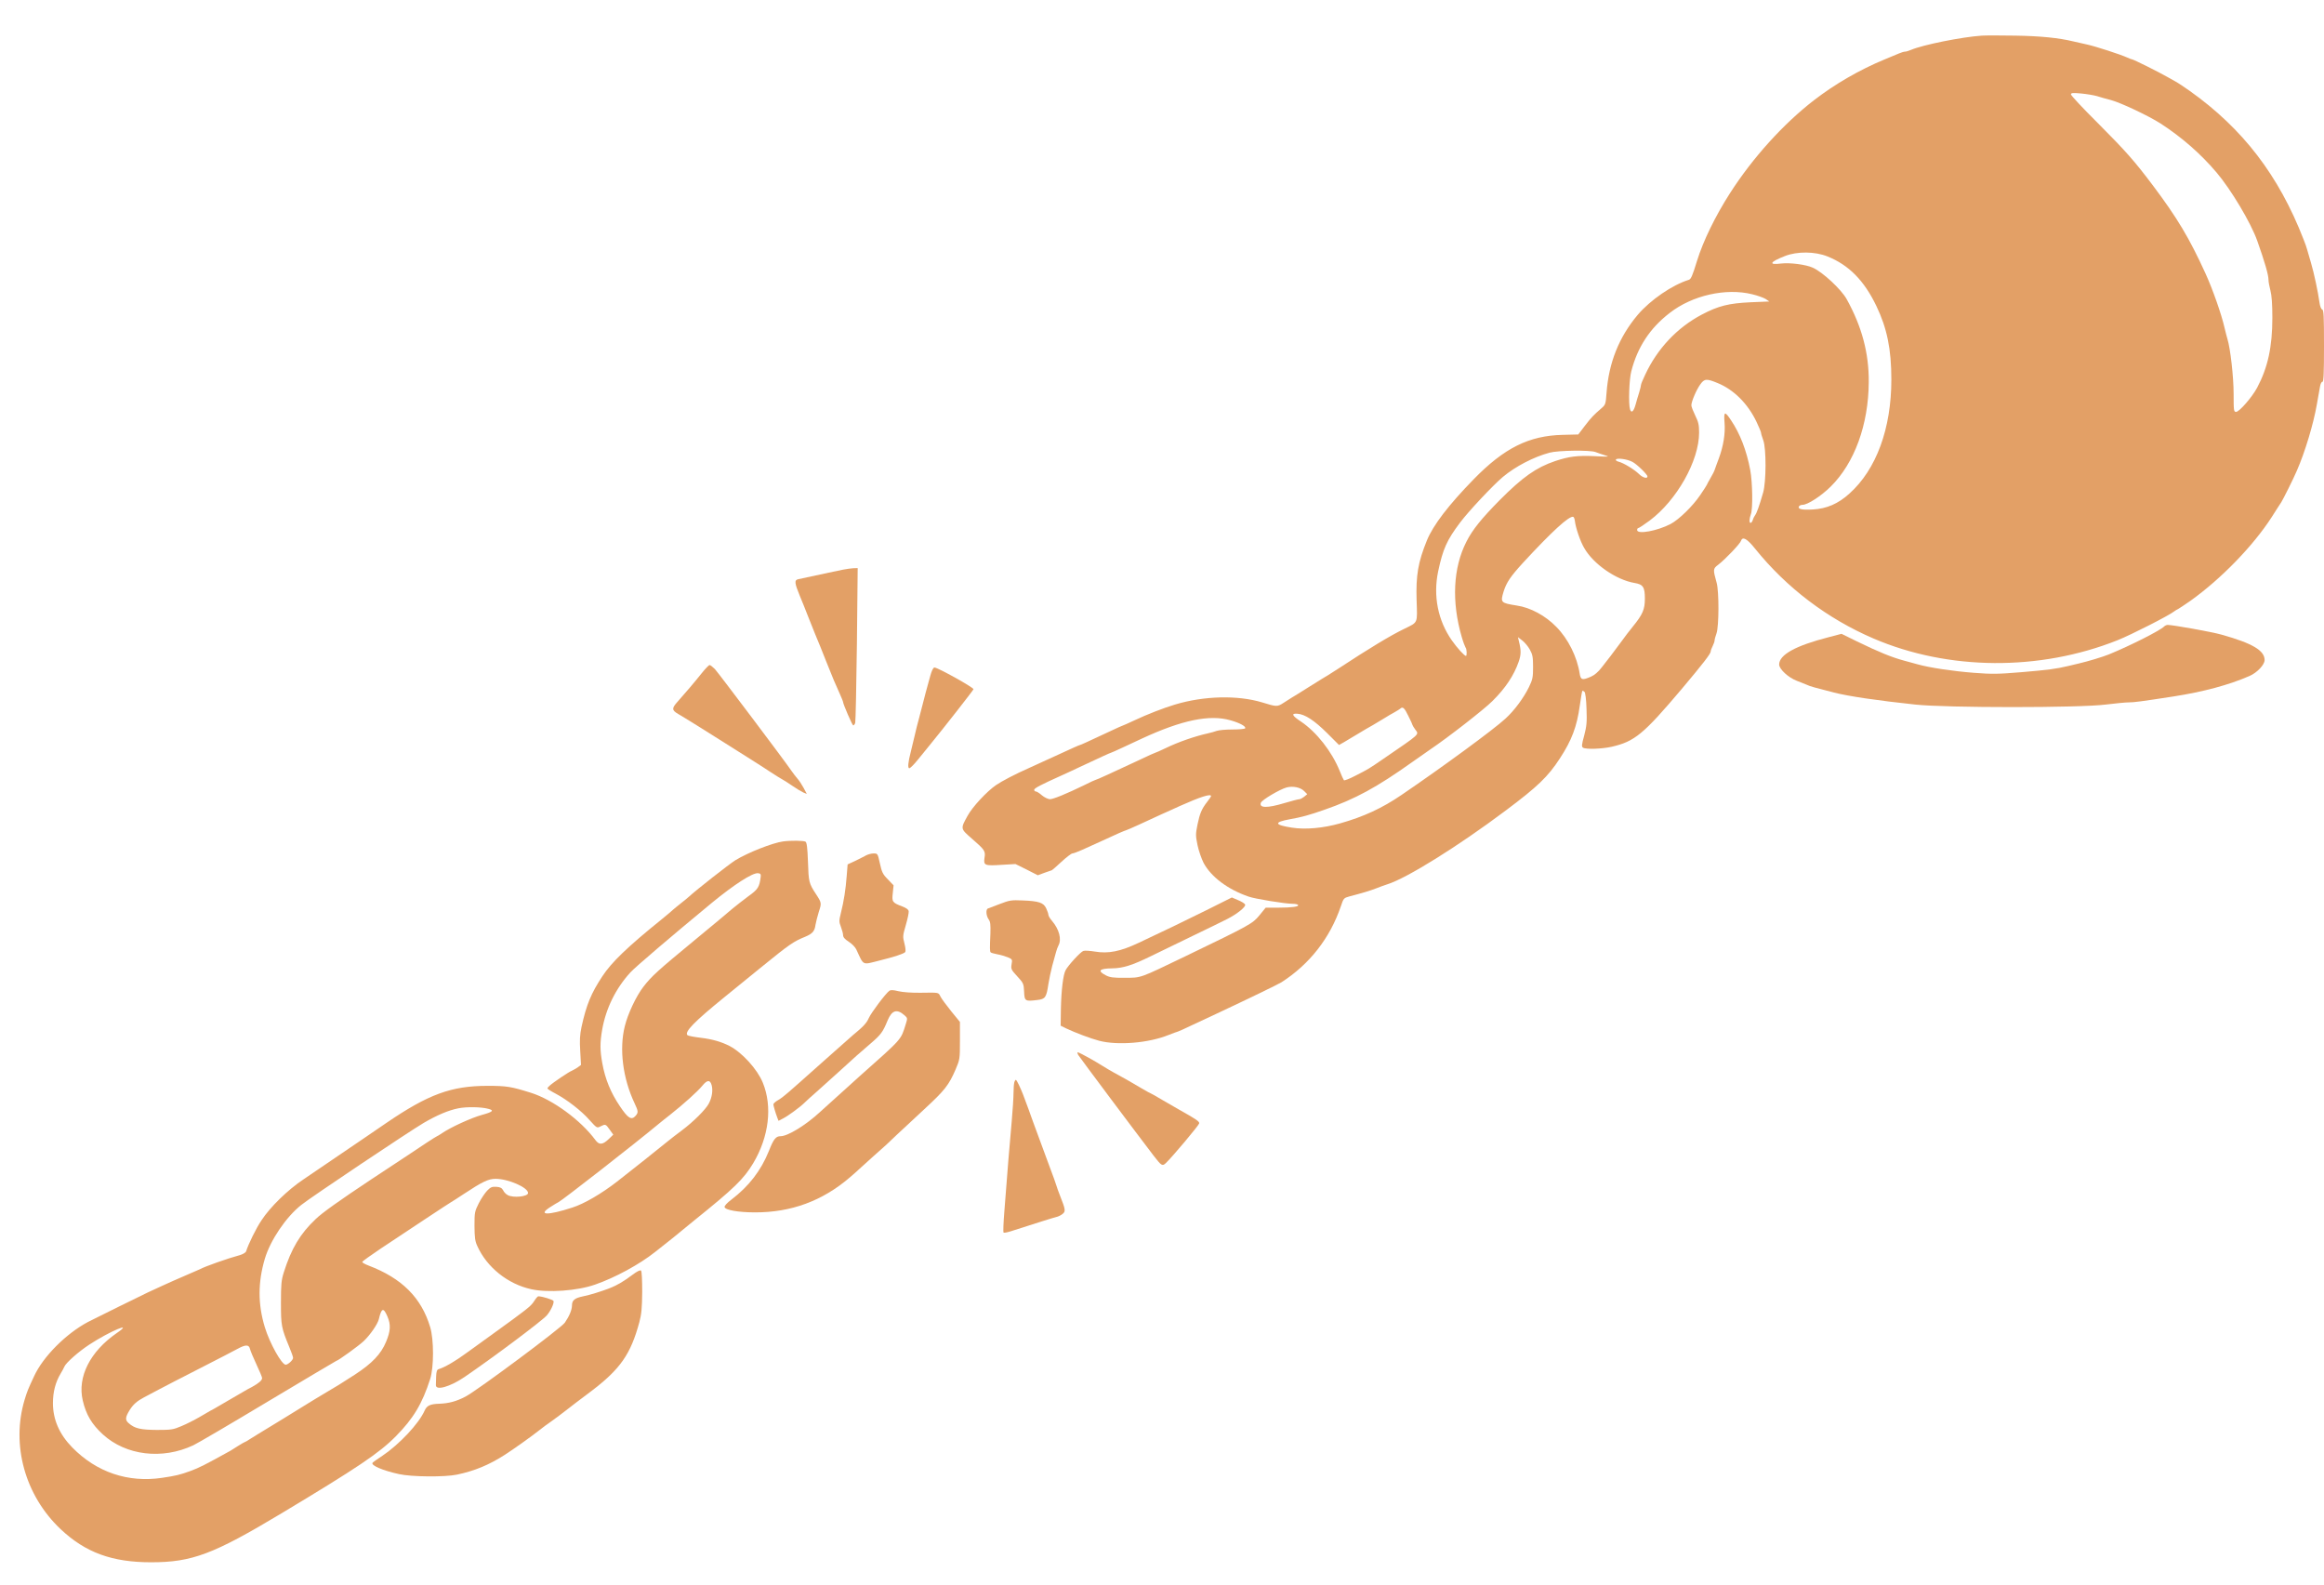
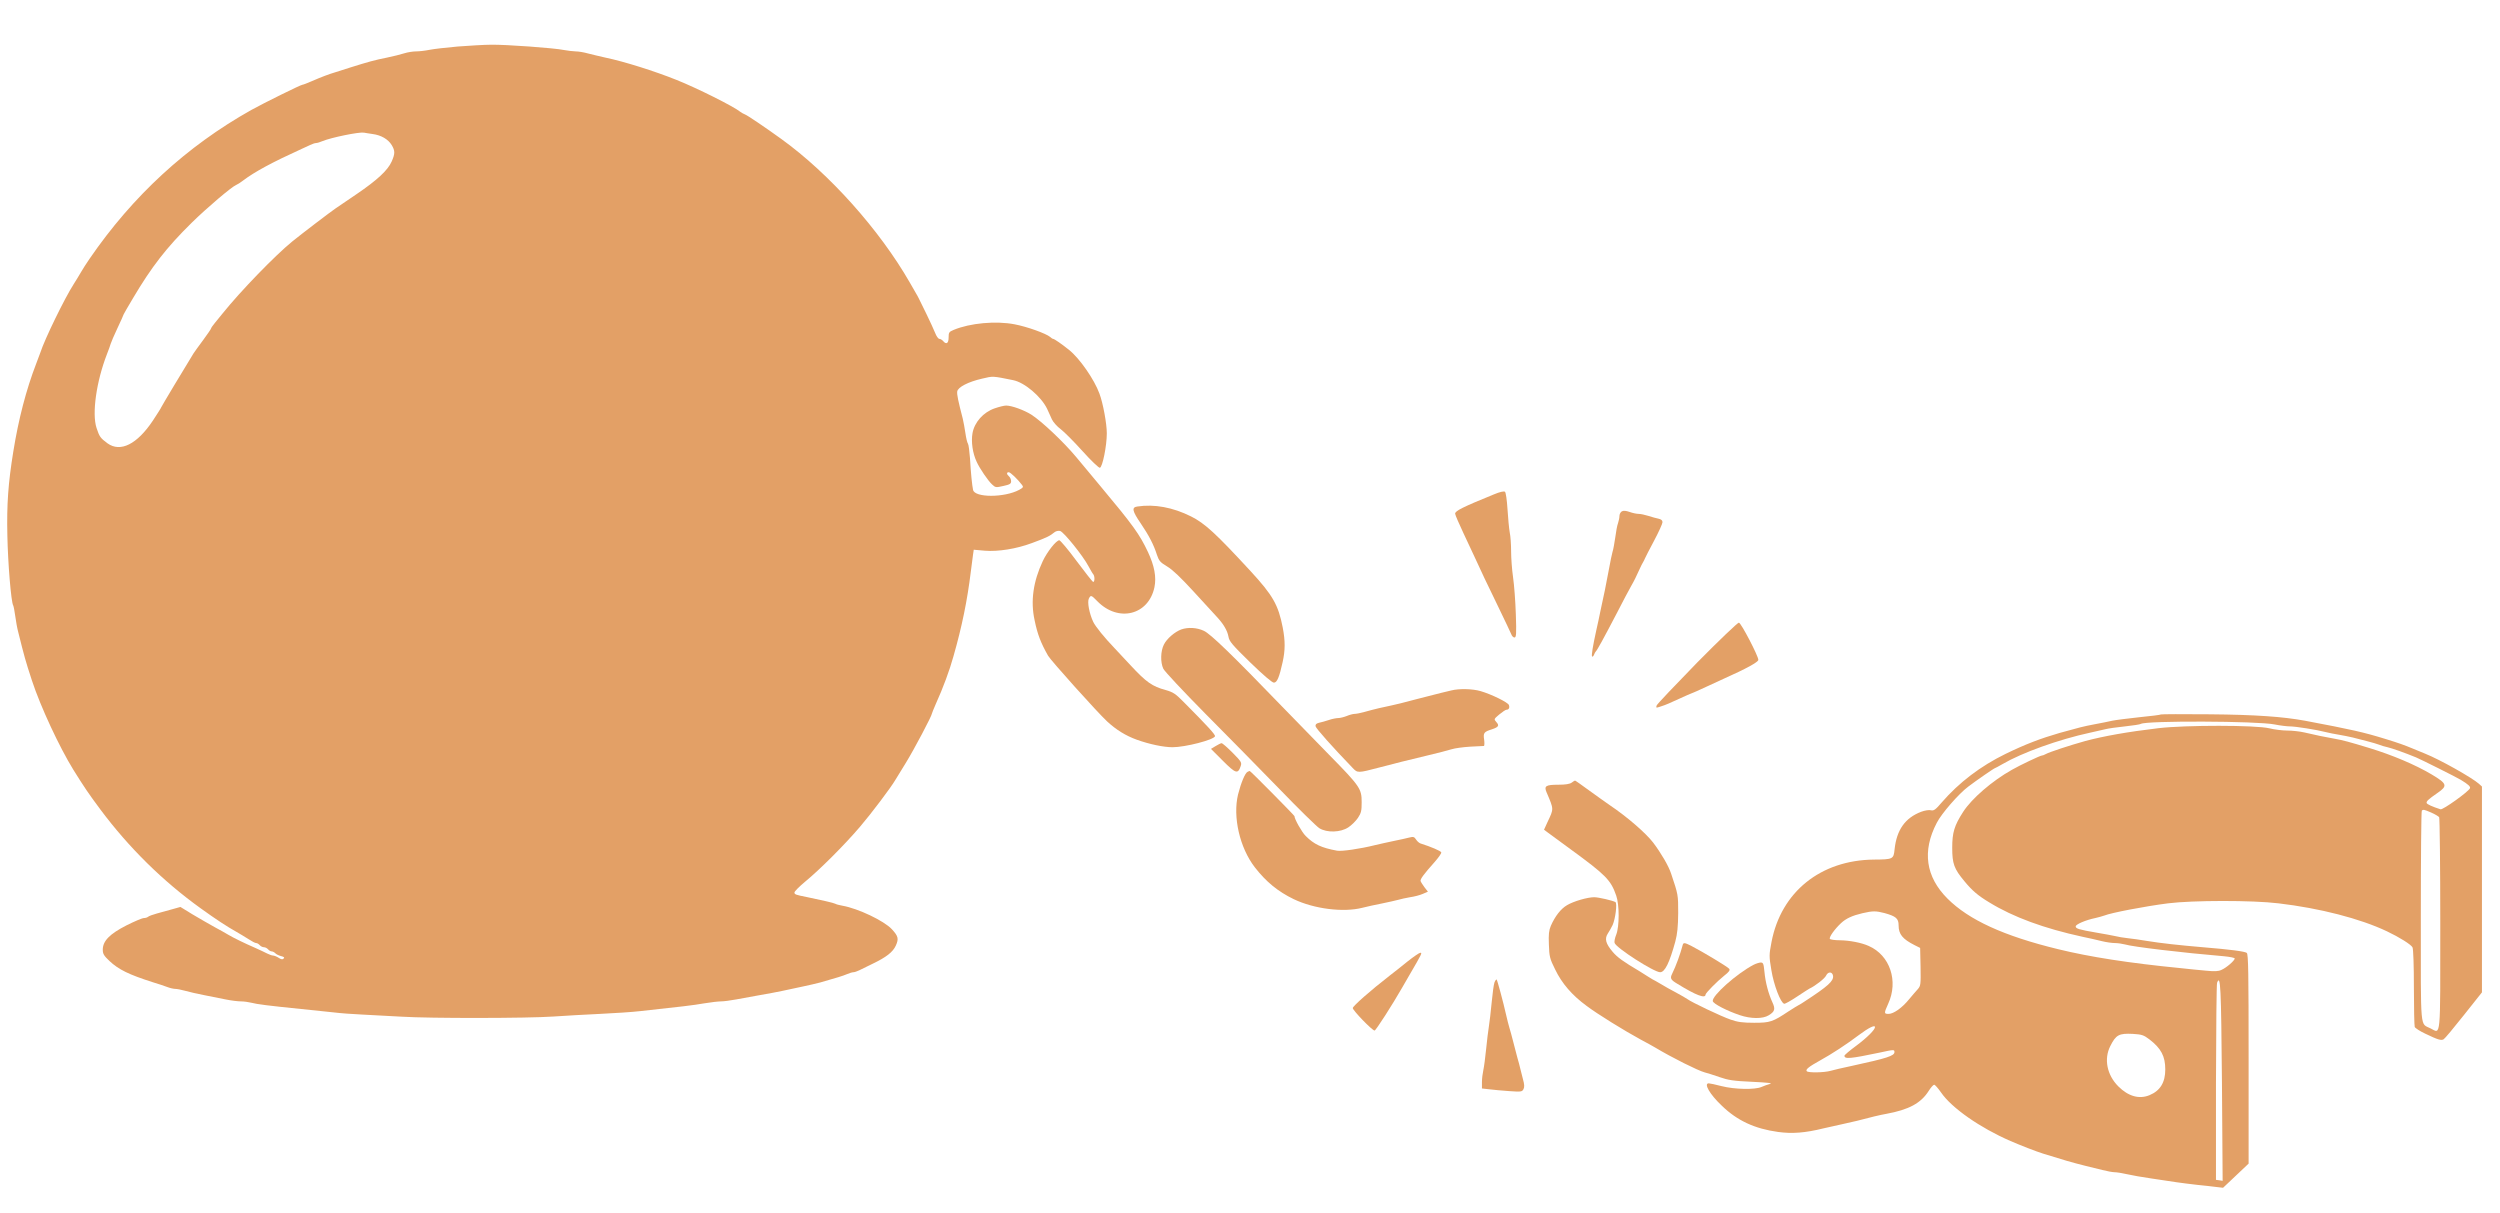
- <svg xmlns="http://www.w3.org/2000/svg" version="1.0" width="1800pt" height="1227pt" viewBox="0 0 1800 1227" preserveAspectRatio="xMidYMid meet">
-   <g transform="translate(0,1227) scale(0.1,-0.1)" fill="#e3a066" stroke="none">
-     <path d="M15350 11994 c-154 -10 -456 -71 -548 -110 -18 -8 -39 -14 -47 -14 -8 0 -29 -6 -47 -14 -18 -8 -69 -29 -113 -47 -193 -80 -383 -190 -545 -315 -238 -184 -474 -445 -650 -719 -116 -181 -208 -371 -256 -525 -35 -115 -47 -142 -63 -147 -129 -40 -298 -156 -396 -271 -145 -172 -225 -371 -242 -606 -6 -82 -8 -91 -36 -115 -68 -59 -81 -73 -131 -138 l-52 -68 -120 -3 c-261 -6 -453 -101 -690 -344 -196 -201 -314 -356 -362 -473 -69 -170 -86 -271 -80 -465 6 -183 13 -167 -97 -221 -109 -53 -269 -150 -510 -308 -38 -25 -75 -48 -80 -51 -6 -3 -68 -41 -138 -85 -70 -44 -135 -85 -145 -90 -9 -6 -37 -23 -61 -39 -48 -31 -53 -31 -166 4 -190 57 -449 51 -675 -17 -87 -26 -218 -77 -313 -122 -48 -22 -89 -41 -92 -41 -2 0 -41 -17 -87 -39 -190 -89 -239 -111 -243 -111 -5 0 -56 -23 -195 -87 -85 -39 -130 -59 -195 -89 -111 -49 -216 -104 -261 -135 -71 -49 -181 -167 -219 -236 -57 -103 -57 -100 32 -178 102 -89 107 -96 98 -151 -8 -57 2 -61 137 -52 l103 6 87 -43 86 -44 54 20 c29 10 54 19 55 19 2 0 35 29 74 65 39 36 77 65 85 65 8 0 42 13 76 28 35 16 101 46 148 67 47 21 108 49 136 62 28 12 54 23 57 23 3 0 48 20 99 43 51 24 131 61 178 82 47 21 108 48 135 61 161 72 245 99 245 78 0 -3 -13 -23 -29 -43 -43 -55 -58 -90 -76 -177 -15 -74 -15 -86 0 -159 9 -44 31 -106 47 -138 58 -108 186 -205 348 -261 50 -18 284 -56 342 -56 20 0 39 -4 42 -9 9 -13 -47 -21 -154 -21 l-97 0 -49 -60 c-53 -64 -68 -73 -574 -317 -360 -173 -338 -166 -471 -166 -87 -1 -113 3 -144 19 -68 35 -51 53 50 54 82 1 155 24 296 93 74 36 224 108 334 162 110 53 227 110 260 127 77 39 146 95 139 112 -3 8 -27 23 -54 34 l-49 21 -198 -99 c-197 -97 -303 -149 -523 -252 -142 -67 -235 -86 -340 -68 -38 6 -78 9 -89 5 -21 -6 -120 -114 -138 -150 -19 -36 -33 -157 -36 -295 l-2 -134 40 -20 c77 -36 188 -78 259 -97 142 -37 382 -18 537 45 36 14 68 26 71 26 3 0 57 24 119 54 63 29 146 68 184 86 256 120 472 225 500 242 218 140 376 342 460 588 21 63 23 65 66 77 103 27 157 43 209 63 30 12 68 26 85 31 149 46 546 293 918 572 247 185 326 261 418 402 93 142 132 246 155 410 8 60 17 111 20 114 2 3 10 -1 16 -7 7 -7 14 -59 16 -133 4 -103 1 -133 -18 -206 -20 -72 -21 -86 -9 -94 23 -14 144 -10 221 7 179 41 247 97 546 451 164 195 222 270 222 288 0 7 7 26 15 41 8 16 15 36 15 44 0 8 7 33 15 55 19 55 20 322 1 391 -29 104 -29 109 12 140 54 41 170 163 177 186 12 35 47 16 109 -62 244 -303 560 -542 916 -695 580 -249 1287 -254 1890 -14 106 42 402 193 440 224 8 6 22 15 30 18 8 4 51 33 96 64 239 171 485 425 629 648 31 50 65 101 74 115 15 24 93 179 121 245 63 144 129 363 155 515 9 52 20 113 24 135 4 23 12 39 19 38 9 -2 12 64 12 276 0 233 -2 280 -14 284 -9 3 -17 26 -21 54 -10 76 -43 232 -66 308 -11 39 -24 84 -29 100 -4 17 -17 53 -28 80 -192 496 -471 859 -882 1151 -47 33 -92 63 -100 67 -8 4 -42 23 -75 42 -62 36 -261 135 -271 135 -3 0 -20 6 -37 14 -55 25 -247 87 -311 101 -34 7 -81 18 -106 24 -116 28 -258 42 -450 45 -113 2 -230 2 -260 0z m890 -468 c25 -8 74 -22 110 -31 80 -22 291 -122 385 -182 163 -106 309 -233 432 -378 113 -133 267 -391 316 -530 58 -163 87 -264 87 -301 0 -16 7 -54 15 -84 10 -37 15 -105 15 -210 0 -227 -35 -387 -118 -543 -39 -73 -138 -187 -163 -187 -18 0 -19 10 -19 139 0 132 -25 352 -48 426 -5 17 -15 55 -22 85 -23 103 -93 302 -147 420 -126 277 -222 436 -410 686 -144 191 -206 261 -430 486 -112 111 -203 209 -203 217 0 11 14 13 78 7 42 -4 97 -13 122 -20z m-2086 -1242 c165 -66 284 -186 379 -384 83 -173 116 -335 116 -570 0 -378 -116 -696 -325 -883 -87 -79 -176 -117 -283 -123 -85 -5 -120 3 -107 25 4 6 16 11 27 11 39 0 143 67 218 141 185 183 293 480 295 809 2 224 -53 430 -171 643 -42 76 -186 210 -263 244 -52 24 -176 40 -245 32 -101 -13 -88 12 30 58 94 37 232 36 329 -3z m-583 -293 c42 -10 89 -27 105 -37 l28 -19 -144 -6 c-171 -8 -251 -28 -380 -96 -191 -101 -344 -264 -438 -466 -18 -37 -32 -72 -32 -78 0 -6 -6 -32 -14 -58 -8 -25 -21 -68 -28 -95 -15 -54 -33 -69 -43 -36 -13 41 -7 233 10 295 48 187 145 334 297 451 176 137 435 195 639 145z m-267 -688 c125 -51 234 -160 301 -301 19 -40 35 -78 35 -85 0 -7 8 -32 17 -57 24 -65 23 -322 -1 -405 -30 -104 -50 -160 -62 -175 -6 -8 -15 -25 -18 -37 -4 -13 -12 -23 -17 -23 -12 0 -11 32 2 67 16 42 13 246 -5 343 -29 153 -79 281 -148 384 -49 74 -58 71 -51 -17 7 -86 -9 -182 -44 -277 -14 -36 -27 -74 -31 -85 -3 -11 -18 -42 -34 -68 -15 -26 -28 -50 -28 -52 0 -2 -23 -38 -51 -79 -58 -86 -165 -190 -229 -224 -103 -54 -260 -83 -260 -47 0 8 4 15 9 15 5 0 45 26 88 58 210 157 383 463 383 681 0 60 -5 82 -30 133 -16 33 -30 68 -30 79 0 28 38 118 68 160 33 47 49 48 136 12z m-947 -534 c15 -6 48 -17 73 -25 41 -12 35 -13 -80 -7 -132 6 -197 -2 -305 -38 -147 -50 -251 -123 -430 -303 -140 -142 -210 -228 -257 -321 -104 -203 -116 -467 -36 -740 11 -38 25 -74 29 -80 10 -10 12 -65 3 -65 -12 0 -70 64 -109 120 -108 154 -146 345 -106 535 37 174 67 241 170 378 66 88 256 290 331 353 98 82 239 155 362 188 65 18 314 21 355 5z m286 -76 c34 -17 117 -98 117 -113 0 -20 -37 -10 -66 19 -37 36 -120 86 -157 95 -16 4 -25 11 -21 17 8 14 88 3 127 -18z m-445 -459 c6 -51 41 -156 72 -208 70 -124 247 -247 389 -271 67 -11 81 -31 81 -121 0 -84 -16 -122 -95 -219 -23 -27 -63 -81 -90 -118 -28 -37 -63 -85 -80 -107 -16 -21 -48 -62 -70 -90 -26 -34 -55 -59 -83 -71 -67 -29 -79 -26 -87 24 -20 130 -89 269 -181 362 -83 86 -201 150 -306 165 -125 20 -128 23 -102 109 22 70 54 117 150 222 226 245 358 365 389 356 6 -2 11 -17 13 -33z m-349 -995 c21 -38 25 -57 25 -134 0 -81 -3 -97 -32 -157 -42 -85 -112 -180 -182 -244 -92 -85 -492 -378 -805 -591 -151 -103 -292 -168 -475 -220 -131 -37 -269 -50 -375 -33 -136 21 -141 42 -14 65 87 15 153 33 269 74 236 82 402 172 680 370 47 33 110 77 140 98 138 93 415 309 479 373 102 101 166 198 203 303 20 57 20 90 2 162 l-7 30 34 -26 c18 -14 45 -46 58 -70z m-941 -514 c18 -35 32 -67 32 -70 0 -3 10 -19 22 -36 30 -40 42 -28 -247 -226 -115 -79 -115 -79 -219 -132 -44 -23 -83 -38 -87 -34 -4 5 -19 37 -33 73 -61 150 -179 300 -299 381 -70 46 -79 65 -28 61 59 -4 132 -53 229 -149 l93 -93 39 22 c21 13 69 42 107 64 37 23 91 54 118 69 28 16 68 40 90 54 22 14 56 34 75 44 19 11 39 23 45 28 19 19 33 7 63 -56z m-1377 -34 c72 -20 122 -48 113 -62 -3 -5 -47 -9 -99 -9 -52 0 -106 -5 -122 -11 -15 -6 -46 -14 -68 -19 -99 -22 -227 -66 -326 -114 -42 -20 -78 -36 -81 -36 -3 0 -57 -24 -119 -54 -225 -105 -336 -156 -343 -156 -3 0 -43 -18 -88 -41 -140 -68 -240 -109 -267 -109 -14 1 -42 14 -61 30 -19 17 -40 30 -47 30 -7 0 -13 6 -13 13 0 12 56 41 210 110 30 13 93 43 140 65 154 72 240 112 245 112 2 0 43 18 92 41 48 22 115 54 148 69 309 143 524 188 686 141z m569 -547 l25 -25 -24 -20 c-13 -10 -30 -19 -37 -19 -8 0 -60 -13 -116 -30 -133 -40 -198 -39 -182 3 8 22 147 104 199 118 48 13 107 1 135 -27z" />
-     <path d="M6530 7858 c-25 -5 -74 -15 -110 -23 -130 -28 -216 -46 -237 -51 -32 -6 -29 -30 11 -127 19 -45 46 -113 61 -152 15 -38 42 -106 60 -150 19 -44 56 -136 83 -205 59 -148 67 -166 104 -248 15 -34 28 -65 28 -70 1 -17 70 -177 78 -180 5 -1 12 7 16 20 3 13 9 287 13 611 l6 587 -34 -1 c-19 -1 -54 -6 -79 -11z" />
-     <path d="M16762 7418 c-32 -32 -261 -148 -427 -216 -49 -20 -162 -54 -235 -71 -19 -5 -55 -13 -80 -19 -95 -23 -162 -31 -362 -48 -181 -15 -228 -16 -370 -5 -166 13 -343 40 -433 65 -27 8 -75 21 -106 29 -100 27 -195 66 -370 151 l-116 57 -99 -26 c-257 -66 -384 -136 -384 -212 0 -35 72 -102 137 -126 26 -10 62 -24 78 -31 28 -13 51 -19 210 -60 114 -29 338 -62 630 -93 242 -26 1270 -26 1473 0 74 9 155 17 180 17 43 0 94 7 347 46 231 36 429 89 587 158 59 25 118 87 118 124 0 74 -95 130 -335 197 -74 21 -375 75 -416 75 -8 0 -21 -6 -27 -12z" />
-     <path d="M5435 7056 c-55 -69 -129 -156 -189 -223 -44 -49 -43 -64 7 -93 42 -24 254 -156 362 -225 55 -35 141 -89 190 -120 50 -31 124 -79 165 -106 41 -27 82 -52 90 -56 8 -4 42 -25 75 -48 33 -23 72 -46 87 -53 l27 -11 -25 47 c-14 26 -35 58 -48 72 -12 14 -33 41 -46 60 -52 77 -565 757 -593 788 -17 17 -36 32 -41 31 -6 0 -33 -28 -61 -63z" />
-     <path d="M7206 7038 c-31 -113 -45 -162 -61 -228 -9 -36 -22 -87 -30 -115 -8 -27 -21 -81 -30 -120 -9 -38 -23 -95 -30 -125 -22 -85 -26 -130 -12 -130 7 0 35 28 62 61 28 34 69 85 92 113 110 134 343 432 343 438 0 14 -277 168 -302 168 -10 0 -21 -23 -32 -62z" />
-     <path d="M6065 5753 c-81 -11 -272 -86 -370 -146 -45 -28 -303 -230 -359 -282 -6 -6 -33 -28 -61 -50 -27 -21 -54 -44 -60 -49 -5 -6 -46 -40 -90 -76 -265 -214 -388 -332 -460 -442 -87 -132 -123 -219 -161 -392 -13 -62 -15 -103 -10 -187 l6 -107 -27 -20 c-16 -10 -35 -21 -44 -25 -19 -6 -145 -91 -171 -115 -10 -8 -18 -18 -18 -22 0 -4 28 -22 63 -40 90 -48 200 -133 264 -206 56 -62 57 -62 84 -48 38 19 40 19 71 -25 l28 -39 -32 -31 c-50 -49 -77 -51 -107 -10 -114 154 -330 312 -498 365 -153 48 -187 54 -336 54 -282 0 -459 -65 -787 -289 -36 -24 -105 -72 -155 -106 -138 -94 -368 -251 -484 -329 -123 -82 -259 -215 -326 -318 -42 -62 -101 -183 -119 -240 -3 -9 -24 -22 -48 -29 -93 -25 -269 -87 -309 -109 -9 -4 -61 -27 -115 -50 -54 -23 -133 -58 -174 -77 -41 -19 -93 -43 -115 -53 -43 -20 -420 -206 -464 -229 -169 -90 -346 -267 -416 -418 -50 -107 -54 -118 -74 -183 -106 -352 3 -743 278 -1003 193 -182 399 -257 701 -257 317 0 482 62 1010 379 588 353 758 467 886 597 136 138 204 251 266 444 29 91 29 305 0 401 -68 228 -219 379 -477 477 -27 10 -50 23 -49 28 0 5 66 52 145 105 212 141 532 353 544 359 6 3 48 30 95 61 145 96 193 119 248 119 98 0 252 -67 252 -110 0 -28 -115 -40 -158 -16 -13 7 -29 23 -35 37 -10 18 -22 25 -52 27 -34 2 -45 -2 -72 -30 -17 -18 -47 -62 -65 -98 -31 -62 -33 -70 -33 -175 1 -91 4 -118 23 -158 74 -163 235 -292 416 -332 129 -29 358 -13 496 36 155 54 343 156 465 253 39 31 97 77 130 103 33 27 65 52 71 58 6 5 53 44 104 85 306 246 380 318 454 441 122 205 150 439 74 624 -42 103 -159 232 -256 283 -64 33 -133 53 -222 64 -52 6 -99 15 -105 20 -27 24 51 104 286 295 35 29 165 134 289 235 217 176 244 195 337 233 55 23 73 43 79 91 4 22 15 67 26 102 22 67 22 70 -22 137 -55 84 -57 94 -62 249 -4 111 -9 150 -19 157 -14 9 -115 10 -174 2z m-173 -273 c-10 -81 -21 -98 -95 -151 -39 -29 -94 -72 -122 -95 -27 -24 -162 -136 -300 -250 -280 -231 -328 -274 -392 -357 -56 -73 -120 -208 -144 -306 -44 -177 -15 -404 76 -596 29 -61 30 -72 8 -97 -32 -36 -58 -21 -121 73 -72 106 -115 212 -137 334 -18 99 -19 157 -1 260 29 165 105 319 218 443 38 42 316 279 631 539 173 142 314 233 357 230 20 -2 24 -7 22 -27z m-380 -1615 c11 -39 3 -95 -22 -142 -23 -45 -120 -142 -210 -209 -36 -26 -85 -65 -110 -85 -62 -51 -287 -230 -390 -310 -121 -94 -256 -173 -348 -202 -191 -62 -271 -60 -170 4 29 19 58 36 63 38 26 11 590 451 780 609 11 9 49 40 84 67 105 83 215 182 250 225 38 47 61 49 73 5z m-1730 -183 c48 -12 35 -24 -49 -47 -81 -22 -243 -96 -310 -142 -19 -13 -36 -23 -38 -23 -2 0 -37 -22 -77 -48 -40 -27 -234 -156 -432 -286 -244 -162 -382 -260 -431 -308 -120 -113 -189 -229 -247 -413 -19 -60 -22 -93 -22 -235 0 -177 3 -194 65 -344 16 -38 29 -75 29 -83 0 -17 -39 -52 -57 -53 -31 0 -124 166 -162 291 -54 178 -54 346 0 529 43 145 165 325 283 418 79 63 828 564 946 634 104 61 194 99 270 114 64 13 178 11 232 -4z m-781 -1609 c27 -62 24 -113 -11 -196 -39 -94 -107 -166 -242 -254 -57 -37 -112 -72 -124 -79 -11 -6 -53 -31 -92 -55 -40 -24 -83 -50 -95 -57 -12 -7 -34 -21 -49 -30 -36 -23 -357 -220 -383 -235 -11 -7 -39 -24 -63 -39 -24 -16 -45 -28 -48 -28 -2 0 -23 -12 -47 -27 -23 -15 -51 -32 -62 -39 -195 -108 -242 -132 -310 -157 -80 -29 -112 -37 -220 -53 -263 -39 -507 43 -695 235 -100 102 -150 216 -150 344 0 86 20 163 60 229 11 18 24 42 29 54 13 30 109 115 193 170 157 103 352 185 212 89 -206 -142 -306 -340 -263 -522 26 -111 70 -184 156 -263 179 -163 459 -197 700 -84 32 15 293 168 581 341 288 172 525 313 527 313 12 0 177 119 213 154 50 48 106 129 116 168 21 89 36 94 67 21z m-1065 -250 c4 -16 26 -69 50 -120 24 -51 44 -99 44 -106 0 -18 -24 -39 -78 -69 -24 -12 -51 -27 -60 -33 -9 -5 -60 -35 -112 -65 -52 -30 -104 -60 -115 -67 -11 -7 -27 -15 -35 -19 -8 -4 -47 -27 -86 -50 -40 -23 -103 -55 -140 -70 -63 -27 -79 -29 -189 -29 -127 1 -172 11 -219 53 -28 24 -26 46 9 102 27 43 57 69 110 97 22 11 74 39 115 61 41 22 185 96 320 165 135 69 265 136 290 150 62 34 88 34 96 0z" />
-     <path d="M6710 5646 c-14 -8 -52 -27 -85 -43 l-60 -28 -7 -89 c-8 -105 -22 -195 -45 -287 -15 -61 -15 -68 0 -107 9 -24 17 -53 17 -65 0 -16 13 -31 44 -51 24 -15 50 -42 58 -59 60 -129 43 -121 178 -87 117 29 190 53 201 66 5 7 3 32 -6 67 -14 54 -13 60 11 143 14 48 24 96 22 107 -2 13 -19 25 -51 37 -76 29 -80 35 -72 104 l6 59 -44 46 c-40 40 -47 56 -62 124 -17 76 -17 77 -49 77 -17 0 -42 -7 -56 -14z" />
-     <path d="M7745 5269 c-44 -17 -86 -32 -92 -35 -19 -5 -16 -55 4 -84 14 -19 16 -41 14 -110 -5 -114 -5 -139 2 -146 3 -4 26 -10 51 -15 24 -4 61 -15 81 -23 35 -15 37 -17 30 -54 -6 -37 -3 -43 44 -94 48 -52 50 -57 53 -119 3 -73 8 -76 103 -64 61 7 70 20 85 123 6 37 19 101 30 142 11 41 24 89 29 105 4 17 13 40 19 52 26 48 6 125 -50 191 -16 18 -28 39 -28 47 0 8 -8 30 -17 50 -21 44 -56 56 -183 61 -87 4 -102 1 -175 -27z" />
-     <path d="M6888 4596 c-29 -21 -140 -169 -159 -211 -17 -39 -42 -66 -125 -134 -16 -14 -115 -101 -220 -195 -304 -271 -314 -280 -355 -305 -22 -12 -39 -28 -39 -34 0 -11 16 -65 31 -105 l9 -23 38 20 c37 19 131 88 163 120 9 9 51 48 95 86 76 68 268 241 309 279 11 10 59 51 106 92 83 71 97 91 134 181 33 79 72 91 130 40 24 -21 25 -23 11 -67 -40 -127 -21 -106 -362 -409 -57 -52 -241 -217 -301 -272 -112 -104 -252 -189 -307 -189 -37 0 -54 -21 -91 -115 -61 -152 -156 -274 -290 -376 -33 -25 -55 -48 -53 -58 5 -23 106 -41 238 -41 278 0 518 88 730 269 36 31 67 58 70 62 3 3 50 46 105 95 55 49 105 93 111 99 6 5 42 40 80 76 38 36 134 125 214 199 158 146 189 186 241 306 33 78 34 81 34 224 l0 145 -67 82 c-37 46 -74 96 -83 113 -18 35 -7 33 -155 31 -68 -1 -138 4 -171 12 -41 10 -60 11 -71 3z" />
-     <path d="M8352 4098 c13 -21 446 -600 584 -780 61 -79 67 -82 95 -55 53 51 254 291 257 306 3 15 -21 31 -163 111 -22 12 -77 44 -123 71 -45 27 -84 49 -86 49 -3 0 -37 19 -78 43 -77 46 -146 85 -213 121 -22 12 -59 34 -83 49 -66 42 -182 106 -195 107 -4 0 -2 -10 5 -22z" />
-     <path d="M7856 3887 c-3 -12 -6 -49 -6 -82 0 -33 -6 -132 -14 -220 -15 -159 -34 -398 -57 -697 -7 -87 -10 -161 -6 -164 3 -4 28 1 54 9 205 66 332 106 354 111 15 3 37 14 49 24 25 20 23 33 -20 142 -12 30 -24 64 -27 75 -5 18 -17 51 -78 215 -34 91 -75 203 -105 285 -30 84 -38 107 -77 210 -20 51 -46 106 -54 111 -4 2 -9 -6 -13 -19z" />
-     <path d="M4895 2394 c-62 -47 -118 -80 -170 -100 -73 -28 -154 -53 -208 -64 -67 -14 -87 -30 -87 -73 -1 -33 -20 -80 -55 -131 -28 -41 -681 -527 -770 -573 -71 -37 -128 -52 -200 -55 -73 -2 -99 -14 -116 -53 -44 -100 -195 -261 -327 -350 -40 -26 -75 -51 -77 -55 -12 -20 81 -60 205 -87 96 -22 357 -24 450 -4 137 29 248 75 371 154 71 46 209 144 269 192 21 17 63 48 95 70 31 22 79 58 107 80 28 22 116 90 197 150 225 171 306 286 373 535 16 59 21 109 22 232 0 93 -3 161 -9 167 -7 6 -30 -5 -70 -35z" />
-     <path d="M4136 2191 c-24 -38 -54 -61 -310 -246 -69 -49 -166 -120 -216 -156 -83 -61 -167 -110 -212 -123 -14 -4 -18 -17 -20 -56 -1 -27 -2 -58 -2 -67 -2 -46 108 -15 222 62 220 150 602 436 638 478 31 37 57 94 51 111 -4 10 -89 36 -118 36 -5 0 -20 -18 -33 -39z" />
+ <svg xmlns="http://www.w3.org/2000/svg" version="1.0" width="1800pt" height="873pt" viewBox="0 0 1800 873" preserveAspectRatio="xMidYMid meet">
+   <g transform="translate(0,873) scale(0.1,-0.1)" fill="#e3a066" stroke="none">
+     <path d="M3295 8395 c-82 -7 -174 -18 -204 -24 -29 -6 -72 -11 -95 -11 -22 0 -61 -6 -86 -14 -25 -8 -81 -22 -125 -31 -86 -17 -136 -31 -260 -70 -44 -14 -93 -30 -110 -35 -45 -13 -105 -36 -169 -64 -32 -14 -63 -26 -68 -26 -12 0 -277 -131 -369 -182 -465 -261 -853 -618 -1164 -1071 -22 -32 -51 -77 -64 -100 -13 -23 -36 -60 -50 -82 -65 -101 -210 -398 -241 -495 -5 -14 -18 -50 -30 -80 -71 -184 -127 -399 -164 -630 -37 -228 -48 -381 -43 -605 4 -201 27 -481 42 -504 3 -5 10 -40 15 -78 5 -37 14 -88 21 -113 46 -184 51 -203 99 -350 62 -189 198 -480 298 -642 78 -125 108 -170 196 -288 204 -273 447 -513 721 -710 105 -76 192 -133 255 -168 25 -14 64 -38 88 -53 24 -16 49 -29 56 -29 8 0 19 -7 26 -15 7 -8 20 -15 30 -15 10 0 23 -7 30 -15 7 -8 18 -15 26 -15 7 0 19 -6 26 -13 7 -8 26 -17 42 -21 21 -5 26 -10 18 -18 -8 -8 -18 -6 -36 6 -14 9 -32 16 -40 16 -8 0 -27 7 -43 15 -15 8 -54 26 -85 40 -78 34 -156 72 -193 94 -16 10 -61 35 -100 56 -38 21 -109 62 -158 91 l-88 54 -57 -16 c-31 -9 -82 -23 -112 -31 -30 -8 -59 -19 -64 -24 -6 -5 -19 -9 -30 -9 -12 0 -68 -24 -126 -53 -121 -62 -170 -112 -170 -175 0 -30 8 -43 48 -81 66 -62 140 -98 312 -153 36 -11 82 -26 103 -34 20 -8 47 -14 59 -14 12 0 44 -6 72 -14 28 -8 89 -22 136 -31 47 -9 117 -23 155 -31 39 -8 88 -14 110 -14 22 0 56 -5 76 -10 37 -10 120 -21 359 -45 80 -8 183 -19 230 -24 47 -6 141 -13 210 -16 69 -3 195 -10 280 -15 208 -13 908 -12 1095 1 83 6 233 14 335 19 102 5 232 13 290 20 287 31 382 42 461 56 48 8 102 14 120 14 19 0 67 6 109 14 41 8 118 22 170 31 52 9 124 22 160 30 36 7 101 21 145 31 44 9 103 23 130 30 126 36 162 47 193 60 18 8 39 14 47 14 7 0 26 6 42 14 15 8 59 29 96 47 98 47 146 84 167 131 22 49 18 67 -29 118 -56 60 -242 149 -356 169 -23 4 -45 10 -51 14 -10 6 -102 27 -204 48 -81 16 -90 19 -90 33 0 8 35 43 77 78 107 88 281 262 394 394 83 97 225 286 254 336 6 9 41 67 78 127 58 94 187 338 187 354 0 3 13 34 28 69 52 115 99 241 127 343 61 213 100 404 125 610 6 50 14 105 16 123 l5 34 79 -7 c95 -8 228 13 340 55 106 39 130 51 164 79 9 7 26 11 39 8 26 -7 164 -178 203 -252 15 -27 30 -54 35 -59 12 -13 12 -56 0 -56 -4 0 -58 68 -119 150 -61 83 -118 150 -125 150 -22 0 -87 -82 -119 -150 -69 -147 -89 -288 -59 -425 21 -103 45 -164 97 -256 20 -35 356 -409 425 -473 66 -61 134 -103 214 -132 89 -32 192 -54 257 -54 92 0 297 53 306 79 4 11 -56 76 -223 244 -61 62 -77 73 -133 89 -96 26 -139 56 -253 179 -57 62 -109 117 -115 123 -71 74 -137 155 -153 189 -28 60 -44 143 -31 168 14 26 17 25 61 -20 151 -154 369 -100 411 101 15 73 0 154 -47 254 -60 127 -104 189 -343 475 -85 101 -163 195 -174 209 -92 110 -248 257 -323 305 -53 33 -141 65 -181 65 -14 0 -50 -9 -82 -20 -82 -28 -146 -100 -160 -179 -11 -61 1 -145 30 -206 21 -47 83 -138 111 -163 24 -23 28 -23 81 -11 47 10 56 16 56 34 0 13 -7 28 -15 35 -18 15 -19 30 -2 30 12 0 65 -51 96 -92 11 -14 8 -19 -21 -35 -106 -57 -321 -57 -332 0 -7 33 -16 120 -22 227 -4 52 -10 100 -15 106 -5 6 -13 40 -18 75 -5 36 -14 82 -19 104 -33 127 -43 175 -40 196 4 31 79 70 180 93 80 19 73 19 222 -11 83 -16 203 -119 245 -206 10 -23 26 -58 35 -77 9 -19 37 -51 63 -70 25 -19 96 -90 157 -158 62 -69 117 -121 125 -120 19 4 50 158 50 248 0 69 -27 217 -53 286 -37 102 -143 254 -218 314 -52 42 -107 80 -115 80 -4 0 -14 6 -22 14 -30 25 -166 74 -256 91 -135 26 -320 9 -438 -40 -34 -14 -37 -19 -37 -55 0 -43 -17 -53 -40 -25 -7 8 -19 15 -26 15 -8 0 -22 19 -31 43 -9 23 -38 85 -63 137 -26 52 -50 102 -54 110 -4 8 -12 24 -19 35 -7 11 -27 47 -46 80 -218 380 -580 785 -925 1034 -115 83 -246 172 -264 178 -9 3 -24 12 -32 18 -46 38 -314 172 -460 230 -157 63 -376 132 -510 160 -41 9 -98 23 -126 30 -28 8 -68 15 -90 15 -21 1 -59 5 -84 10 -65 14 -419 40 -525 38 -49 0 -157 -7 -240 -13z m-612 -630 c61 -8 111 -37 137 -79 25 -42 25 -62 0 -119 -28 -63 -103 -133 -253 -235 -71 -48 -138 -94 -150 -102 -36 -24 -248 -186 -312 -238 -123 -100 -372 -357 -500 -516 -16 -20 -42 -52 -57 -70 -16 -19 -28 -37 -28 -40 0 -4 -26 -42 -57 -84 -32 -43 -63 -86 -70 -97 -59 -95 -233 -386 -233 -389 0 -3 -27 -45 -59 -94 -114 -171 -234 -231 -327 -164 -51 38 -58 47 -79 111 -34 104 -1 335 75 531 12 30 24 64 27 75 3 11 25 62 49 113 24 51 44 95 44 98 0 2 30 54 67 116 135 228 242 366 424 545 109 107 287 258 319 271 8 3 31 17 50 32 83 63 213 133 420 227 19 8 48 22 63 29 16 8 35 14 42 14 8 0 29 6 47 14 63 26 263 67 298 61 8 -2 37 -6 63 -10z" />
+     <path d="M10755 5170 c-221 -90 -280 -119 -278 -139 1 -10 28 -72 59 -138 30 -65 67 -143 81 -173 52 -113 83 -180 168 -354 47 -98 91 -189 96 -202 4 -13 15 -24 23 -24 13 0 15 23 10 168 -3 92 -12 212 -20 266 -8 55 -14 139 -14 186 0 48 -4 110 -10 137 -5 28 -12 103 -16 167 -4 65 -12 120 -18 125 -7 6 -36 0 -81 -19z" />
+     <path d="M8188 5083 c-41 -6 -36 -32 25 -121 59 -87 94 -154 117 -227 15 -44 24 -54 74 -84 39 -23 99 -81 189 -179 73 -80 147 -161 166 -181 50 -53 78 -101 86 -145 5 -33 27 -59 156 -185 93 -90 158 -146 171 -146 23 0 39 39 63 148 19 86 19 152 1 247 -32 165 -71 233 -232 408 -250 271 -329 344 -429 394 -130 65 -264 90 -387 71z" />
+     <path d="M11677 5048 c-9 -5 -17 -20 -17 -33 0 -13 -5 -36 -10 -51 -6 -15 -15 -62 -20 -103 -6 -41 -14 -88 -20 -105 -5 -17 -16 -71 -25 -121 -9 -49 -23 -119 -30 -155 -8 -36 -21 -101 -31 -145 -9 -44 -22 -107 -30 -140 -26 -118 -37 -186 -31 -192 4 -3 10 3 14 13 3 10 10 21 13 24 9 7 55 91 151 275 42 83 89 170 103 195 23 40 36 67 67 135 5 11 13 27 18 35 5 8 12 22 15 30 3 8 33 66 66 128 33 62 60 122 60 132 0 13 -9 21 -27 25 -16 3 -48 12 -73 20 -25 8 -57 15 -71 15 -15 0 -44 6 -66 14 -26 9 -45 11 -56 4z" />
+     <path d="M12220 3960 c-156 -160 -288 -299 -292 -309 -6 -18 -4 -19 25 -9 18 5 46 16 62 23 135 61 166 75 169 75 3 0 49 21 103 46 54 25 112 52 128 59 155 69 245 118 245 134 0 28 -124 266 -140 268 -8 1 -143 -128 -300 -287z" />
+     <path d="M8505 4198 c-46 -17 -104 -66 -125 -109 -24 -47 -26 -128 -4 -174 9 -19 145 -164 302 -323 158 -159 399 -404 536 -545 137 -142 265 -267 285 -280 55 -34 153 -31 209 6 23 15 54 46 69 68 24 36 27 52 27 114 0 96 -12 114 -234 340 -97 99 -248 254 -336 345 -362 375 -518 526 -566 548 -51 24 -114 27 -163 10z" />
+     <path d="M10450 3759 c-19 -5 -53 -13 -75 -18 -22 -5 -103 -26 -180 -46 -77 -21 -158 -41 -180 -45 -47 -9 -120 -26 -191 -46 -28 -8 -60 -14 -71 -14 -11 0 -37 -7 -56 -15 -20 -8 -48 -15 -61 -15 -14 0 -45 -6 -68 -14 -24 -8 -56 -17 -71 -20 -20 -5 -27 -12 -25 -25 2 -15 125 -153 266 -299 37 -39 37 -39 197 3 55 14 125 32 155 40 30 8 114 28 185 45 72 17 150 37 175 45 25 8 86 16 135 19 50 3 94 5 99 5 4 1 5 21 2 44 -8 50 -2 58 56 76 48 16 55 27 31 53 -18 20 -17 21 22 54 22 18 45 34 52 34 17 0 24 15 17 34 -7 19 -125 77 -204 100 -58 17 -154 19 -210 5z" />
+     <path d="M15559 3586 c-3 -3 -73 -12 -156 -20 -83 -9 -170 -20 -194 -25 -24 -6 -82 -17 -129 -26 -80 -15 -113 -24 -250 -62 -138 -40 -246 -81 -390 -151 -180 -88 -334 -205 -459 -349 -45 -53 -58 -62 -78 -57 -13 4 -45 -1 -71 -11 -115 -44 -176 -130 -191 -270 -7 -71 -11 -73 -149 -74 -384 -4 -668 -233 -737 -593 -18 -94 -18 -102 -1 -204 17 -105 66 -234 92 -241 6 -2 47 21 92 51 45 30 86 56 90 58 40 18 111 73 120 94 14 30 45 29 50 -2 5 -37 -35 -74 -207 -186 -14 -10 -33 -21 -41 -25 -8 -4 -39 -23 -70 -43 -117 -78 -135 -84 -250 -84 -83 0 -119 5 -170 23 -67 23 -283 126 -310 147 -8 6 -46 28 -85 49 -38 20 -83 45 -100 56 -16 10 -37 22 -45 26 -8 3 -33 18 -55 32 -22 14 -48 30 -57 36 -123 73 -163 102 -197 142 -50 59 -59 94 -35 131 10 15 26 43 35 62 20 45 34 156 20 165 -19 11 -121 35 -153 35 -48 0 -148 -29 -195 -57 -45 -26 -86 -79 -117 -149 -14 -33 -17 -61 -14 -135 3 -86 6 -101 45 -179 48 -100 122 -186 226 -262 75 -57 272 -179 392 -244 39 -20 84 -46 100 -55 127 -76 310 -167 358 -180 18 -4 66 -20 107 -34 63 -22 100 -28 235 -34 109 -5 151 -10 130 -15 -16 -4 -44 -14 -62 -22 -47 -21 -194 -18 -288 6 -43 11 -84 20 -92 20 -38 0 7 -79 94 -161 111 -108 238 -166 405 -189 101 -14 195 -7 328 26 30 7 89 20 130 29 41 9 91 20 110 25 94 25 169 43 210 50 164 30 251 77 307 166 15 24 33 44 39 44 6 0 28 -25 49 -55 76 -112 283 -256 500 -350 71 -31 184 -75 235 -91 147 -46 209 -64 305 -88 33 -8 88 -22 122 -30 35 -9 74 -16 88 -16 14 0 54 -6 88 -14 34 -8 114 -22 177 -31 63 -9 144 -21 180 -27 36 -5 103 -14 150 -19 47 -5 108 -11 135 -15 l51 -6 92 87 92 87 0 753 c0 618 -2 755 -13 764 -14 11 -122 25 -317 41 -166 14 -303 29 -400 45 -47 8 -110 17 -140 20 -30 3 -71 10 -90 15 -19 4 -80 16 -135 25 -128 22 -150 29 -150 45 0 15 73 46 141 60 22 5 51 13 65 18 49 20 294 67 459 88 175 22 606 23 795 0 298 -35 588 -110 780 -201 91 -43 175 -96 185 -116 6 -10 10 -134 10 -288 0 -148 3 -276 6 -285 3 -8 38 -31 77 -49 92 -44 113 -50 131 -40 8 4 73 82 145 173 l131 165 0 741 0 741 -22 20 c-50 44 -280 174 -388 217 -36 15 -74 31 -85 35 -62 26 -110 43 -195 69 -165 51 -247 69 -585 133 -160 29 -353 43 -685 46 -190 2 -348 1 -351 -1z m818 -72 c40 -8 89 -14 110 -14 41 0 193 -24 258 -41 22 -6 65 -14 95 -19 30 -5 75 -14 100 -20 25 -7 72 -19 105 -27 33 -8 71 -20 85 -25 14 -6 41 -14 60 -18 32 -7 127 -41 205 -73 32 -13 296 -145 323 -162 54 -33 70 -48 66 -60 -10 -25 -195 -157 -212 -152 -57 18 -97 36 -100 45 -4 12 12 27 77 72 76 52 71 67 -41 134 -118 70 -284 140 -448 190 -144 44 -193 57 -245 66 -70 12 -150 29 -222 46 -34 8 -90 14 -125 14 -34 0 -92 7 -128 16 -98 24 -604 24 -800 1 -220 -26 -393 -57 -525 -92 -111 -31 -261 -80 -287 -95 -10 -6 -22 -10 -27 -10 -11 0 -157 -69 -216 -103 -142 -80 -288 -206 -350 -302 -64 -99 -79 -149 -79 -259 0 -115 13 -151 88 -241 56 -68 97 -103 180 -153 173 -106 395 -187 671 -247 44 -9 106 -23 137 -31 32 -8 75 -14 95 -14 21 0 54 -5 73 -10 55 -17 415 -60 713 -85 42 -4 77 -11 77 -16 0 -15 -60 -67 -95 -82 -23 -11 -50 -12 -110 -6 -44 4 -129 12 -190 19 -366 36 -649 80 -877 136 -391 95 -643 211 -796 364 -157 157 -184 342 -77 546 34 67 158 209 226 260 62 47 188 134 194 134 2 0 26 13 52 28 142 83 406 178 633 227 41 9 91 21 110 25 19 5 82 14 140 20 57 6 109 14 114 18 39 24 839 21 963 -4z m1129 -635 c27 -12 52 -27 56 -33 4 -6 8 -352 8 -769 0 -845 5 -789 -69 -752 -78 41 -71 -41 -71 805 0 416 3 760 7 763 10 10 16 9 69 -14z m-3938 -723 c83 -23 102 -39 102 -89 0 -63 28 -98 115 -142 l40 -20 3 -136 c2 -129 1 -137 -20 -161 -13 -14 -40 -46 -62 -72 -50 -62 -112 -106 -148 -106 -34 0 -34 4 -3 73 75 163 13 349 -140 416 -53 24 -138 40 -207 41 -37 0 -70 5 -73 10 -7 12 34 70 80 113 36 34 82 55 155 72 74 17 96 17 158 1z m2430 -1216 l5 -712 -24 4 -24 3 0 700 c1 385 4 709 8 719 25 64 29 -27 35 -714z m-2498 395 c0 -19 -57 -76 -132 -132 -49 -36 -88 -69 -88 -74 0 -26 42 -22 252 22 106 23 108 23 108 4 0 -27 -52 -44 -305 -99 -66 -14 -136 -30 -155 -36 -46 -13 -159 -15 -171 -3 -12 12 15 33 96 78 84 46 192 117 278 182 71 53 117 76 117 58z m1975 -88 c85 -65 115 -122 115 -217 0 -93 -36 -153 -113 -185 -74 -31 -153 -9 -225 63 -82 82 -105 197 -58 290 41 82 63 93 163 88 64 -4 77 -8 118 -39z" />
+     <path d="M8752 3358 l-33 -20 86 -86 c93 -93 108 -97 128 -38 9 26 4 33 -59 97 -38 38 -73 69 -79 68 -5 0 -25 -10 -43 -21z" />
+     <path d="M8983 3173 c-18 -7 -48 -80 -69 -163 -39 -162 12 -384 121 -525 81 -104 166 -174 280 -229 146 -70 357 -97 494 -62 31 8 94 22 141 31 47 10 99 21 116 26 17 5 56 14 86 19 30 4 72 15 92 24 l37 16 -25 32 c-13 18 -26 38 -28 45 -3 13 24 50 100 135 29 33 52 65 49 71 -3 10 -73 40 -149 64 -9 3 -24 15 -32 28 -13 20 -20 22 -48 15 -18 -5 -69 -16 -113 -25 -44 -9 -105 -23 -135 -30 -108 -27 -241 -46 -273 -40 -114 21 -166 46 -226 106 -27 26 -81 122 -81 143 0 5 -318 327 -322 325 -2 0 -9 -3 -15 -6z" />
+     <path d="M11316 3095 c-14 -10 -44 -15 -96 -15 -90 0 -104 -9 -85 -54 54 -127 53 -117 7 -215 l-25 -55 24 -18 c13 -10 89 -66 169 -124 252 -184 288 -220 327 -333 23 -65 23 -222 0 -280 -10 -24 -15 -51 -12 -60 11 -36 284 -211 328 -211 34 0 67 67 109 220 15 57 20 107 21 206 0 132 0 132 -51 284 -18 55 -71 146 -129 223 -53 69 -189 187 -313 270 -30 21 -98 69 -150 107 -52 38 -97 70 -100 70 -3 -1 -14 -7 -24 -15z" />
+     <path d="M12116 1928 c-18 -68 -48 -151 -77 -210 -16 -32 -10 -43 39 -72 133 -82 201 -108 202 -77 0 11 84 96 133 135 37 29 45 41 37 51 -11 14 -187 120 -268 162 -50 26 -61 28 -66 11z" />
+     <path d="M10135 1808 c-43 -35 -101 -81 -130 -103 -133 -103 -265 -219 -265 -233 0 -17 140 -162 157 -162 9 0 130 189 198 308 6 9 31 53 56 97 88 151 90 155 75 155 -7 0 -48 -28 -91 -62z" />
+     <path d="M12625 1783 c-122 -64 -300 -223 -293 -261 3 -19 102 -70 194 -101 80 -27 166 -28 209 -1 44 27 49 45 26 94 -28 61 -50 142 -57 219 -6 60 -9 67 -28 67 -11 -1 -34 -8 -51 -17z" />
+     <path d="M10760 1656 c-5 -14 -14 -79 -20 -144 -6 -64 -15 -142 -20 -172 -5 -30 -14 -104 -20 -165 -6 -60 -15 -128 -20 -150 -5 -22 -10 -61 -10 -86 l0 -46 53 -6 c28 -4 93 -9 143 -13 86 -6 93 -5 103 14 8 15 7 34 -4 73 -8 30 -17 65 -20 79 -3 14 -12 48 -20 75 -8 28 -21 79 -30 115 -9 36 -21 80 -27 99 -6 19 -16 60 -23 90 -22 98 -64 253 -69 258 -3 3 -10 -6 -16 -21z" />
  </g>
</svg>
